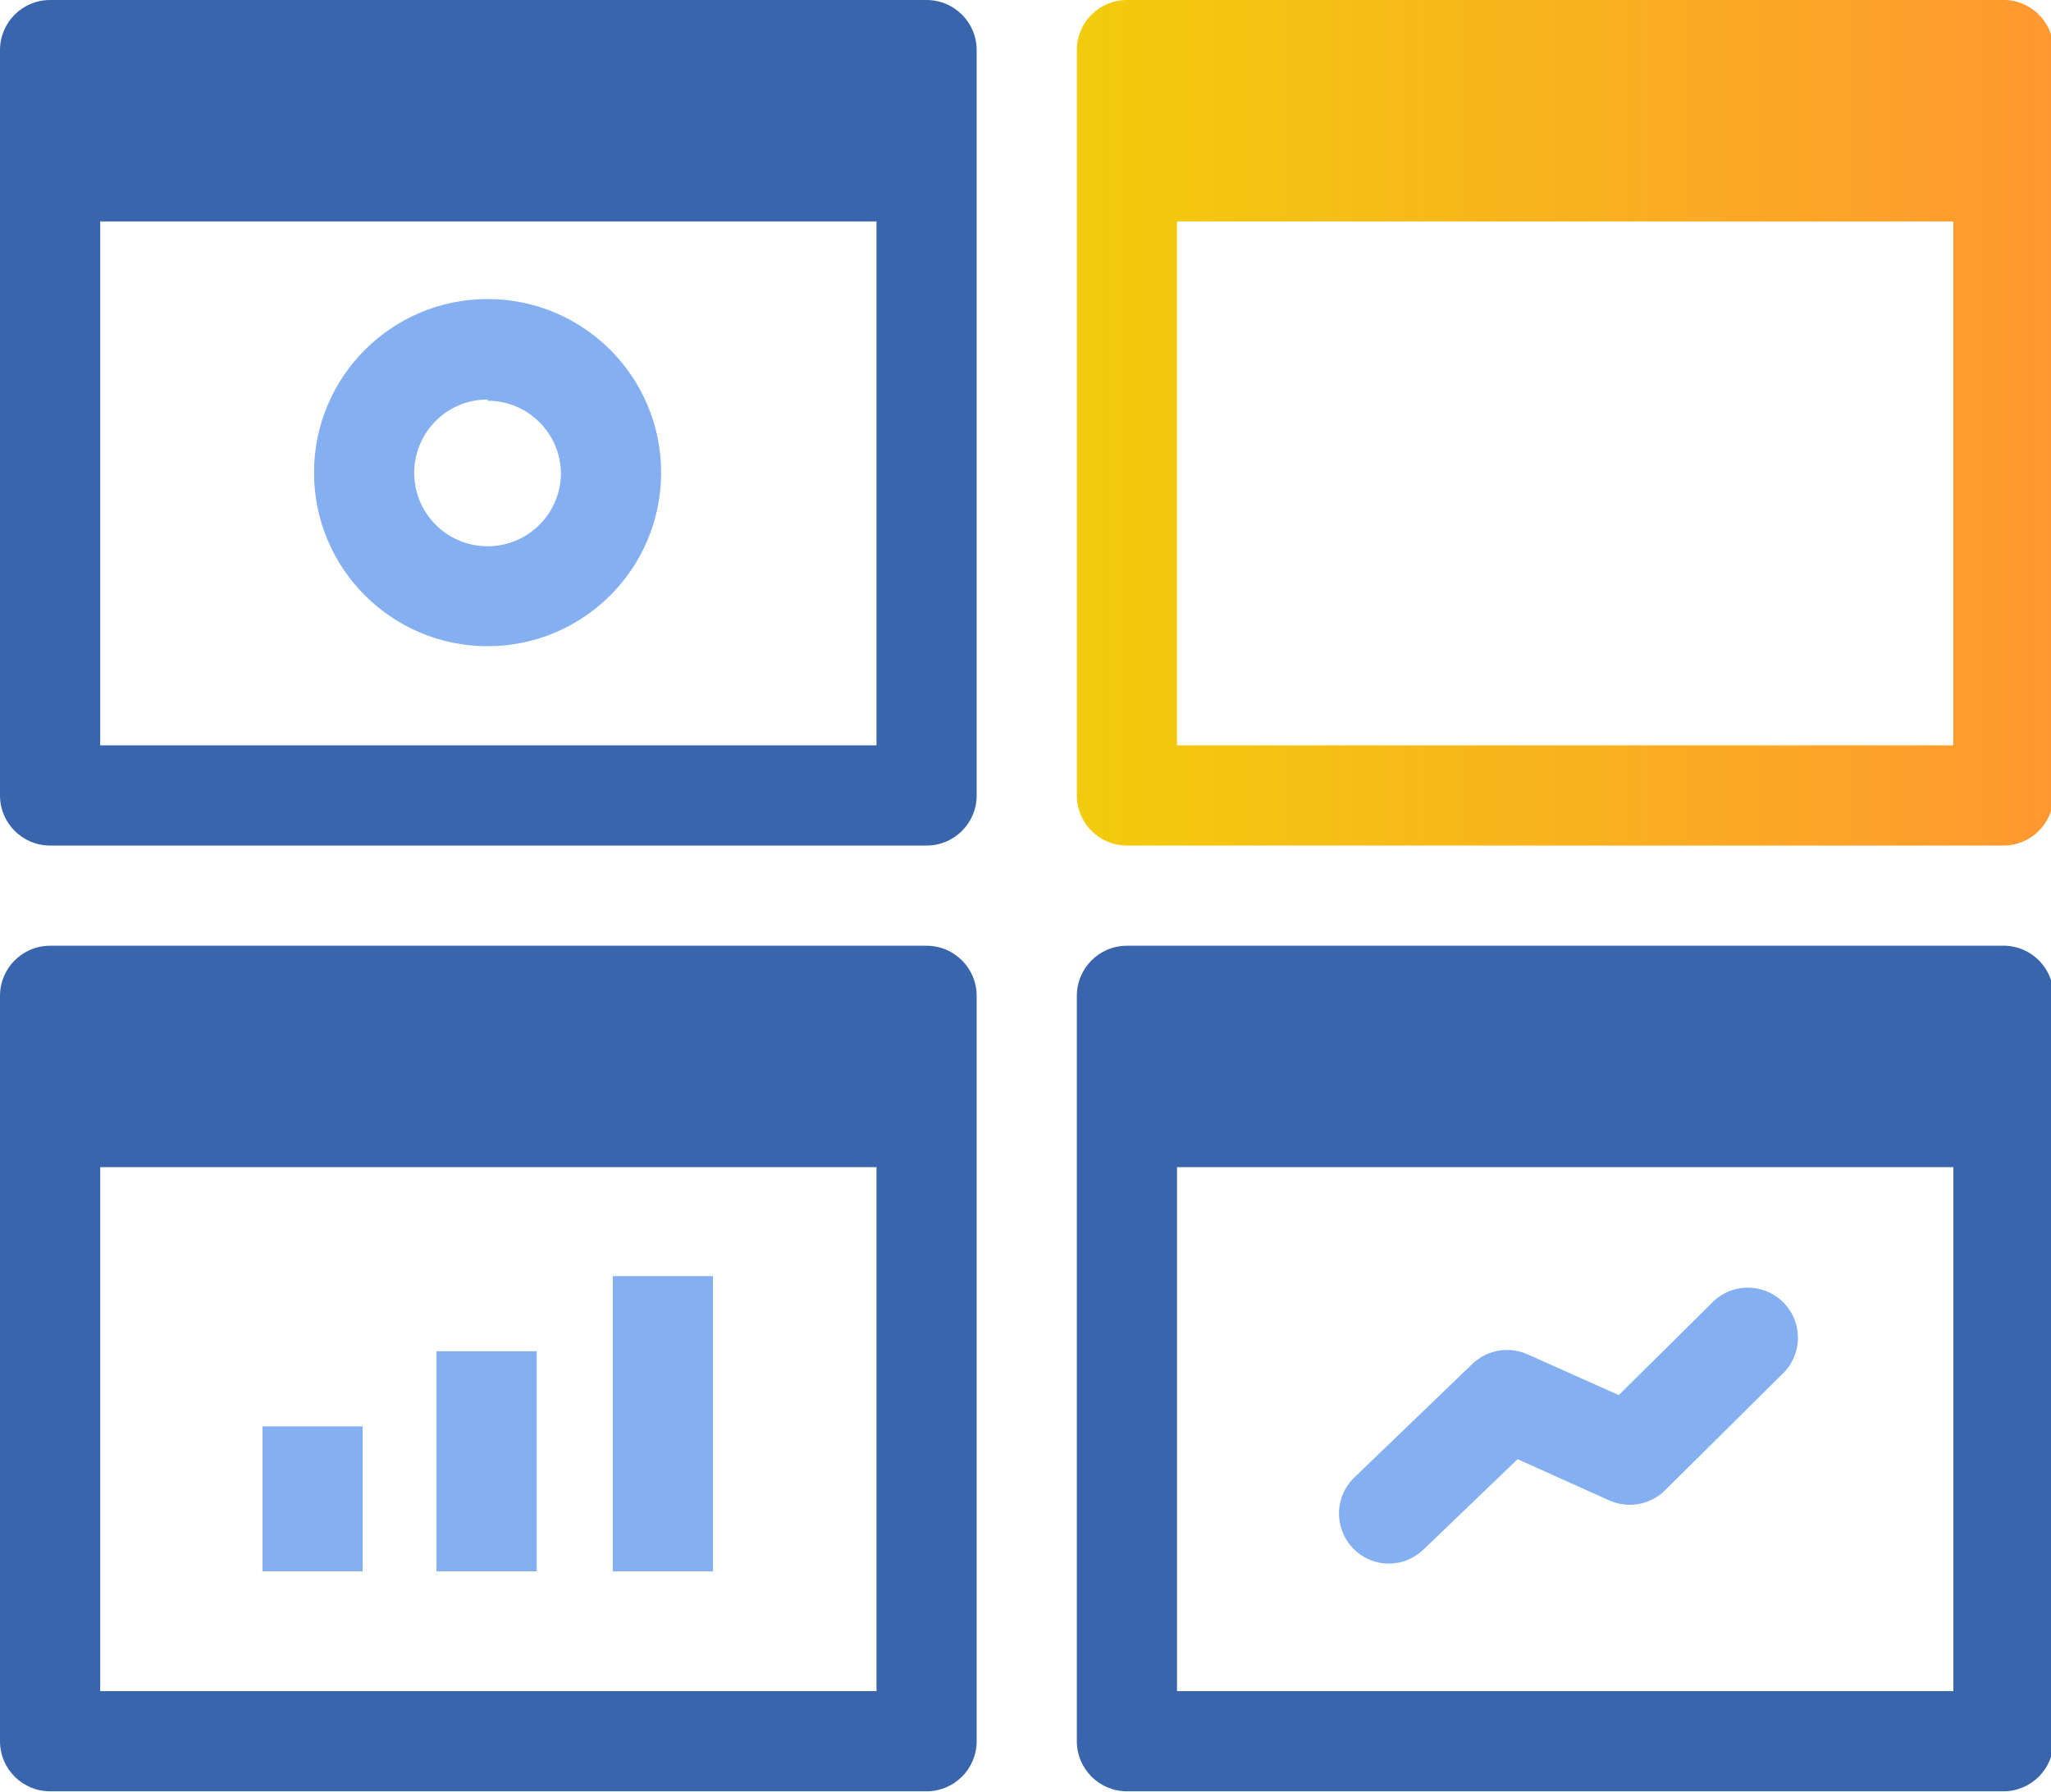
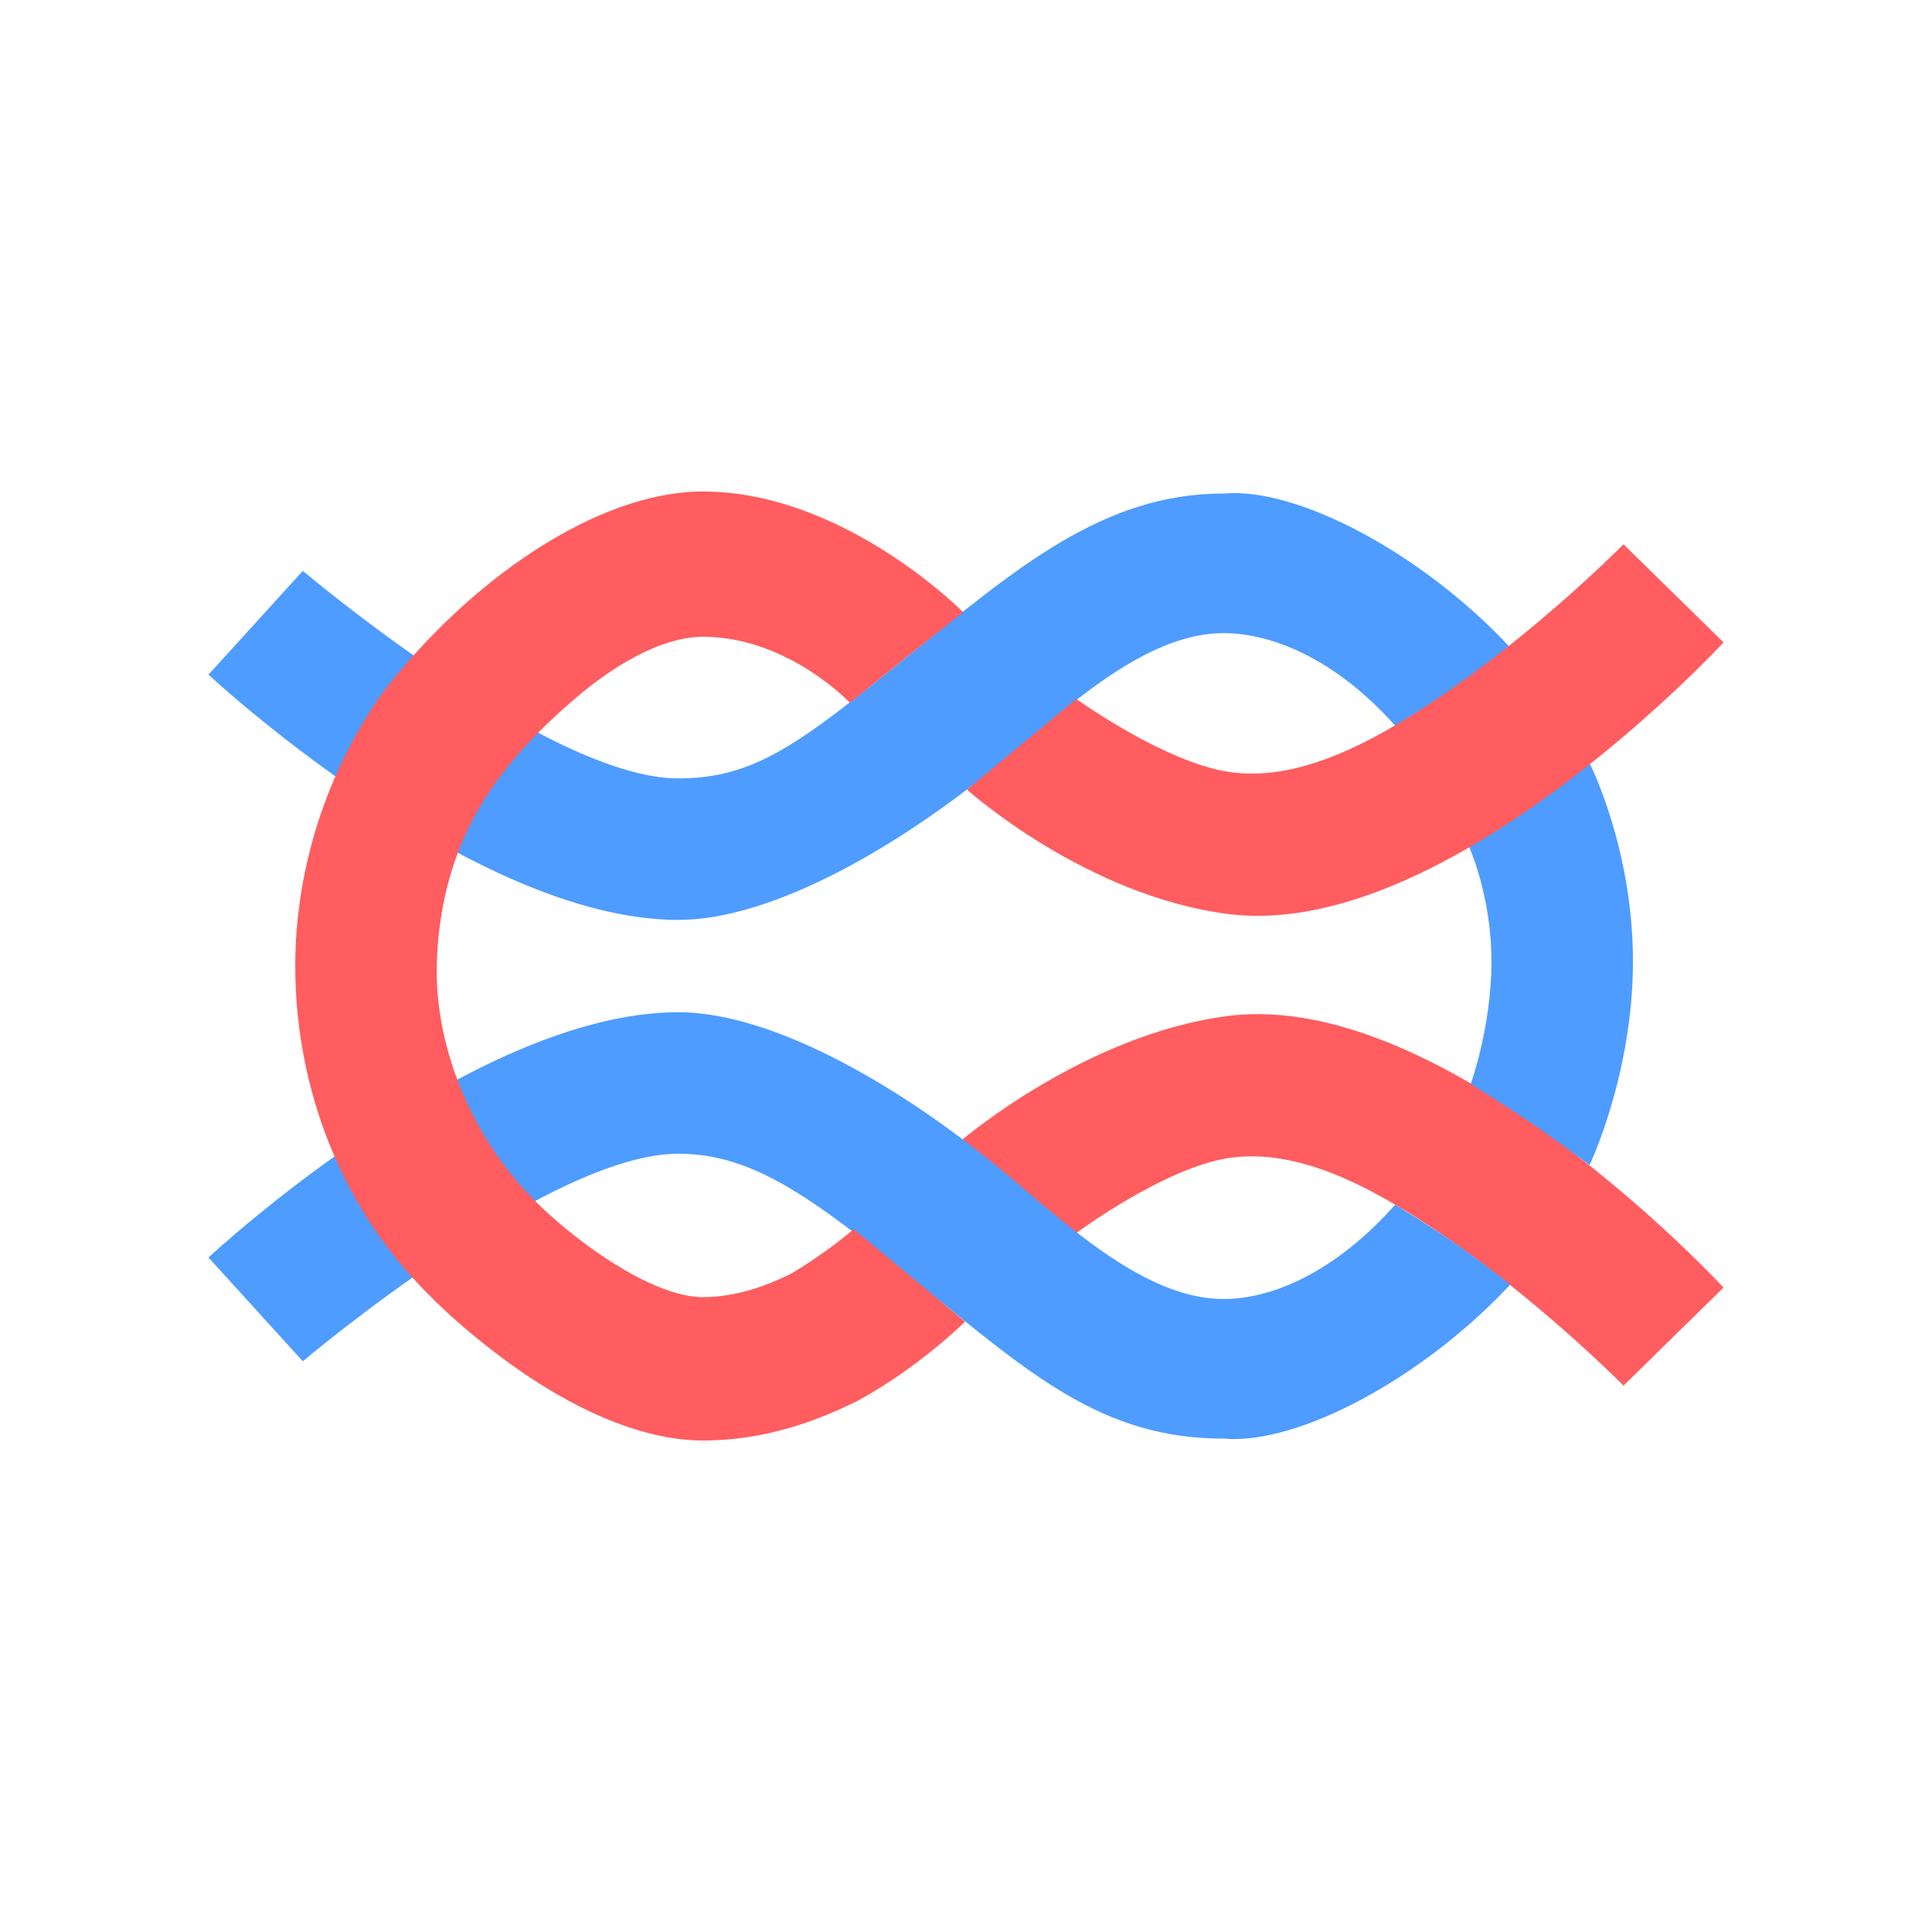
- <svg xmlns="http://www.w3.org/2000/svg" viewBox="0 0 81.9 71.52">
-   <defs>
-     <style>.cls-1{fill:#84aff1;}.cls-2{fill:#3865ab;}.cls-3{fill:url(#linear-gradient);}</style>
-     <linearGradient id="linear-gradient" x1="42.95" y1="16.88" x2="81.9" y2="16.88" gradientUnits="userSpaceOnUse">
-       <stop offset="0" stop-color="#f2cc0c" />
-       <stop offset="1" stop-color="#ff9830" />
-     </linearGradient>
-   </defs>
-   <g id="Layer_2" data-name="Layer 2">
-     <g id="Layer_1-2" data-name="Layer 1">
-       <path class="cls-1" d="M55.46,62.43A2,2,0,0,1,54.07,59l4.72-4.54a2,2,0,0,1,2.2-.39l3.65,1.63,3.68-3.64a2,2,0,1,1,2.81,2.84l-4.64,4.6a2,2,0,0,1-2.22.41L60.6,58.26l-3.76,3.61A2,2,0,0,1,55.46,62.43Z" />
-       <path class="cls-2" d="M37,0H2A2,2,0,0,0,0,2V31.76a2,2,0,0,0,2,2H37a2,2,0,0,0,2-2V2A2,2,0,0,0,37,0ZM4,29.76V8.84H35V29.76Z" />
-       <path class="cls-3" d="M79.9,0H45a2,2,0,0,0-2,2V31.76a2,2,0,0,0,2,2h35a2,2,0,0,0,2-2V2A2,2,0,0,0,79.9,0ZM47,29.76V8.84h31V29.76Z" />
-       <path class="cls-2" d="M37,37.76H2a2,2,0,0,0-2,2V69.52a2,2,0,0,0,2,2H37a2,2,0,0,0,2-2V39.76A2,2,0,0,0,37,37.76ZM4,67.52V46.6H35V67.52Z" />
-       <path class="cls-2" d="M79.9,37.76H45a2,2,0,0,0-2,2V69.52a2,2,0,0,0,2,2h35a2,2,0,0,0,2-2V39.76A2,2,0,0,0,79.9,37.76ZM47,67.52V46.6h31V67.52Z" />
-       <rect class="cls-1" x="10.48" y="56.95" width="4" height="5.79" />
-       <rect class="cls-1" x="17.43" y="53.95" width="4" height="8.79" />
-       <rect class="cls-1" x="24.47" y="50.95" width="4" height="11.79" />
-       <path class="cls-1" d="M19.47,25.8a6.93,6.93,0,1,1,6.93-6.92A6.93,6.93,0,0,1,19.47,25.8Zm0-9.85a2.93,2.93,0,1,0,2.93,2.93A2.93,2.93,0,0,0,19.47,16Z" />
-     </g>
-   </g>
+ <svg xmlns="http://www.w3.org/2000/svg" width="512" height="512" viewBox="0 0 512 512" fill="none">
+   <path d="M254.75 302.25L285.25 326.75C285.25 326.75 308.587 309.418 325.75 306.875C343.75 304.208 362.954 314.244 380.75 326.208C407.629 344.279 430.25 367.208 430.25 367.208L456.75 341.208C456.75 341.208 383.686 262.047 325.75 269.208C287.75 273.905 254.75 302.25 254.75 302.25Z" fill="#FF5D5F" />
+   <path d="M80.25 151.286L55.25 178.786C55.25 178.786 124.902 243.786 179.75 243.786C204.75 243.786 239.419 224.201 269.25 198.757C286.25 184.257 305.25 167.786 324.25 167.786C337.021 167.786 353.866 174.551 369.75 192.316C369.75 192.316 380.003 186.168 386.25 181.75C391.74 177.868 399.896 171.25 399.896 171.25C377.047 146.864 343.998 129.038 324.25 130.786C292.25 130.79 269.25 150.711 240.75 173.75C212.25 196.789 200.25 206.286 179.75 206.286C145.25 206.286 80.25 151.286 80.25 151.286Z" fill="#4E9CFF" />
+   <path d="M80.25 360.75L55.25 333.25C55.25 333.25 124.902 268.25 179.75 268.25C204.75 268.25 239.419 287.835 269.25 313.279C286.25 327.779 305.25 344.25 324.25 344.25C337.083 344.25 353.799 337.207 369.75 319.25C369.75 319.25 379.339 325.161 385.25 329.25C391.328 333.455 400.25 340.407 400.25 340.407C377.39 364.987 344.1 383.007 324.25 381.25C292.25 381.246 273.25 364.289 244.75 341.25C216.25 318.211 200.25 305.75 179.75 305.75C145.25 305.75 80.25 360.75 80.25 360.75Z" fill="#4E9CFF" />
+   <path d="M406.25 213.25C399.745 217.746 389.25 224.25 389.25 224.25C389.25 224.25 395.25 237.25 395.25 254.75C395.25 272.25 389.75 287.25 389.75 287.25C389.75 287.25 399.172 293.135 405.25 297.25C411.564 301.525 421.25 308.75 421.25 308.75C421.25 308.75 432.75 284.75 432.75 254.75C432.75 224.75 421.25 202.25 421.25 202.25C421.25 202.25 412.226 209.12 406.25 213.25Z" fill="#4E9CFF" />
+   <path d="M256.25 209.25L285.25 185.25C285.25 185.25 308.587 202.04 325.75 204.583C343.75 207.25 362.954 197.214 380.75 185.25C407.629 167.179 430.25 144.25 430.25 144.25L456.75 170.25C456.75 170.25 383.686 249.411 325.75 242.25C287.75 237.553 256.25 209.25 256.25 209.25Z" fill="#FF5D5F" />
+   <path d="M186.255 130.25C223.755 130.25 255.25 162.25 255.25 162.25C255.25 162.25 246.487 169.155 240.75 173.75C234.775 178.536 225.25 186.25 225.25 186.25C225.25 186.25 208.755 168.75 186.255 168.75C177.028 168.75 165.039 174.292 152.255 185.25C142.391 193.705 132.129 204.216 125.255 217.25C119.31 228.52 116.068 241.802 115.755 255.75C115.361 273.269 121.571 291.634 131.755 306.25C138.58 316.046 146.726 323.418 155.255 329.75C166.323 337.968 177.865 343.75 186.255 343.75C195.217 343.75 203.274 340.635 209.255 337.75C218.755 332.25 226.25 325.75 226.25 325.75L255.75 350.25C255.75 350.25 243.75 362.25 227.255 371.25C216.595 376.507 202.895 381.75 186.255 381.75C169.626 381.75 150.315 372.915 132.255 359.25C120.579 350.416 109.135 339.948 100.255 327.25C85.701 306.438 78.2 281.118 78.25 255.75C78.301 230.065 86.582 204.625 101.255 183.75C124.255 153.75 158.273 130.25 186.255 130.25Z" fill="#FF5D5F" />
</svg>
